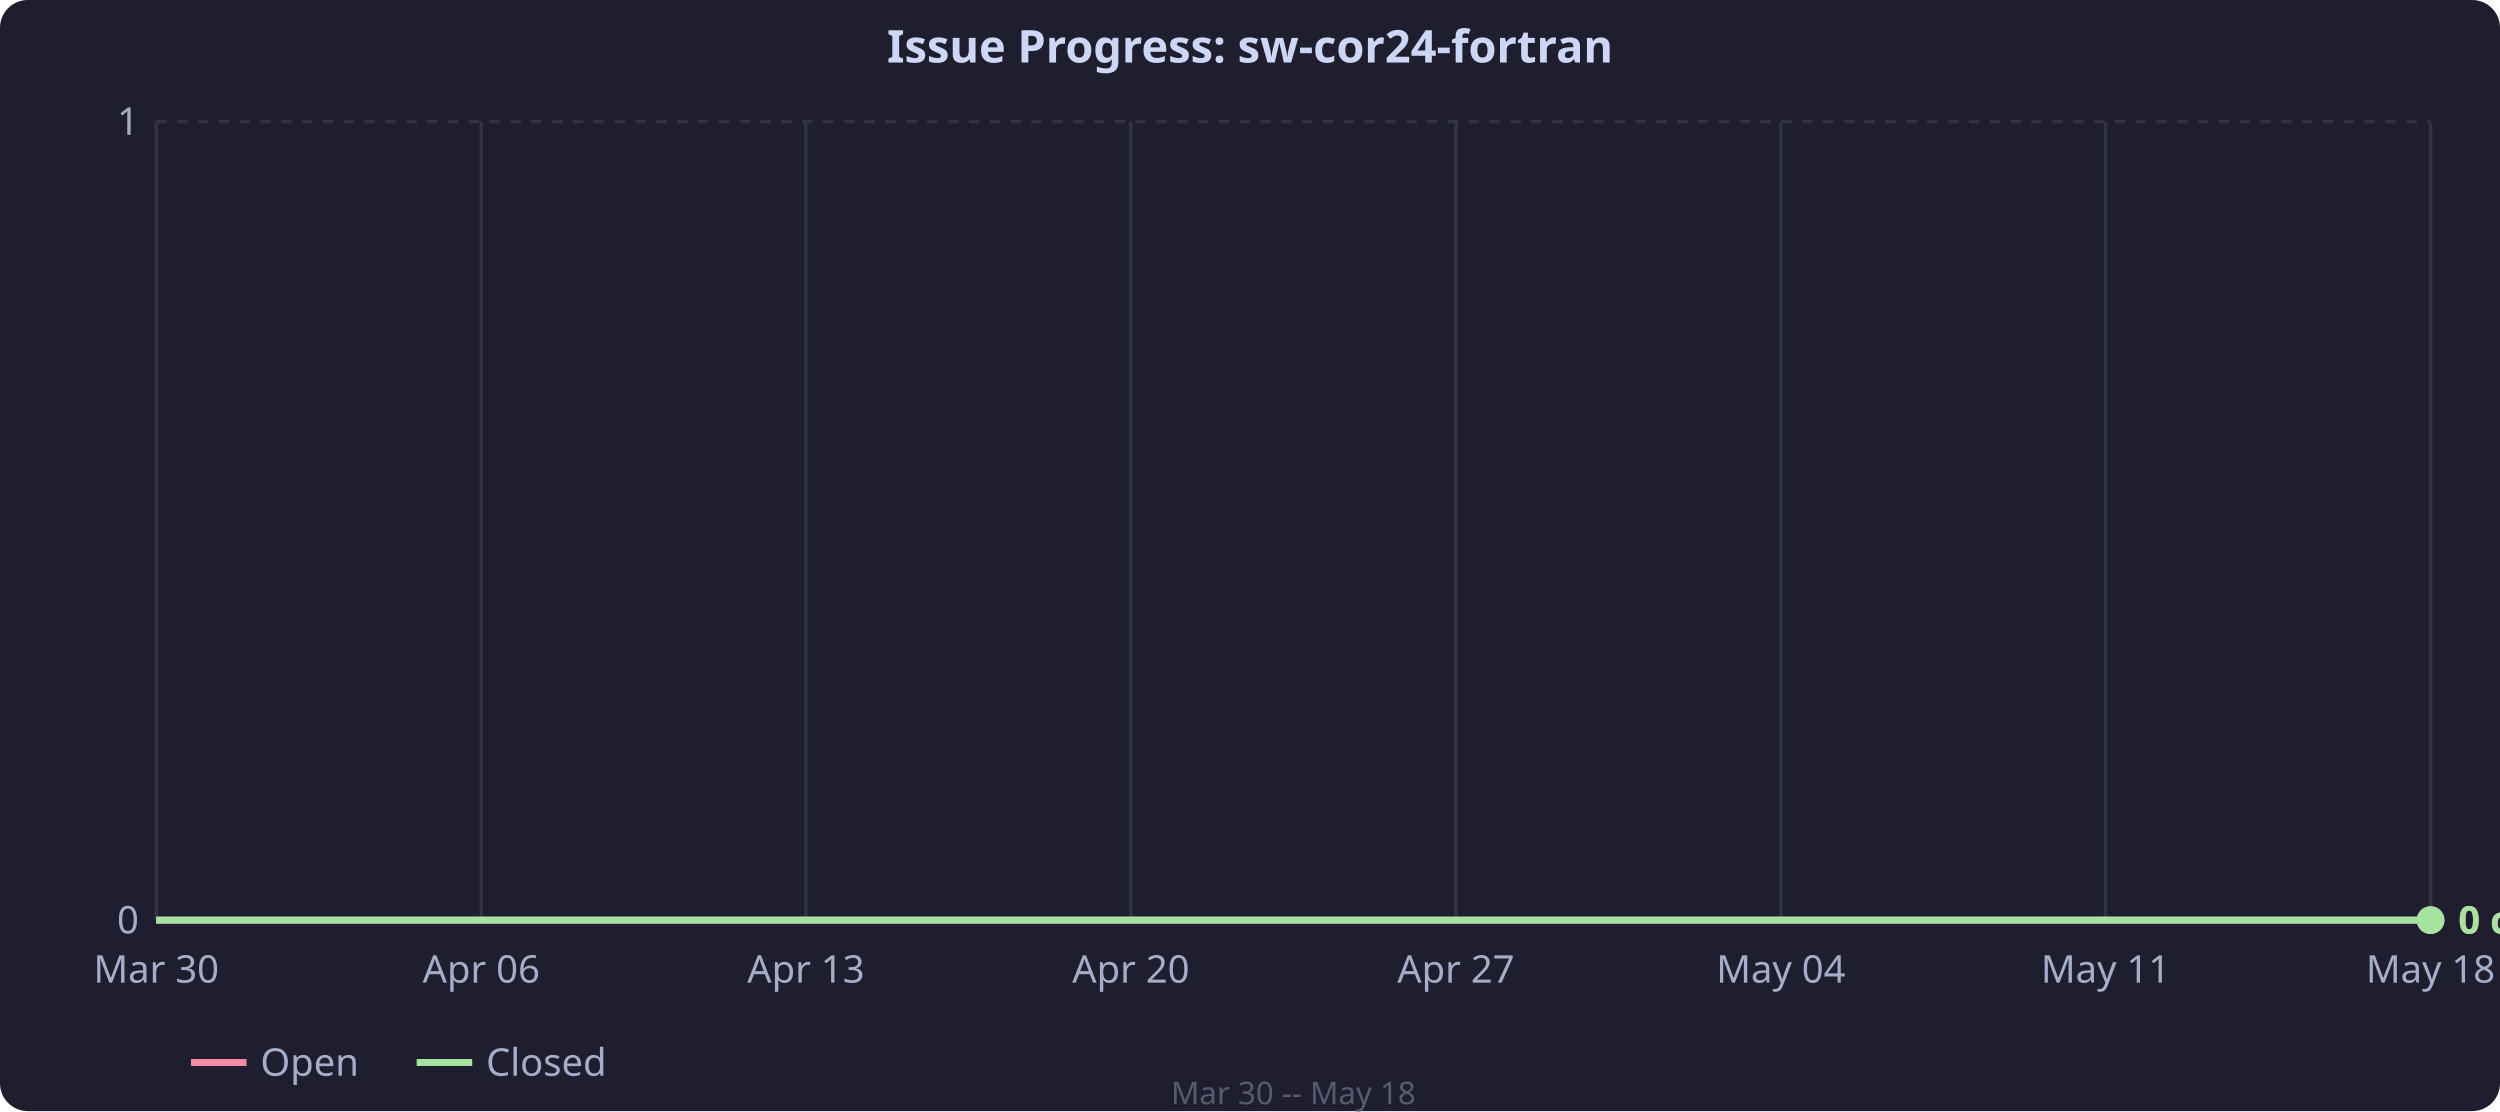
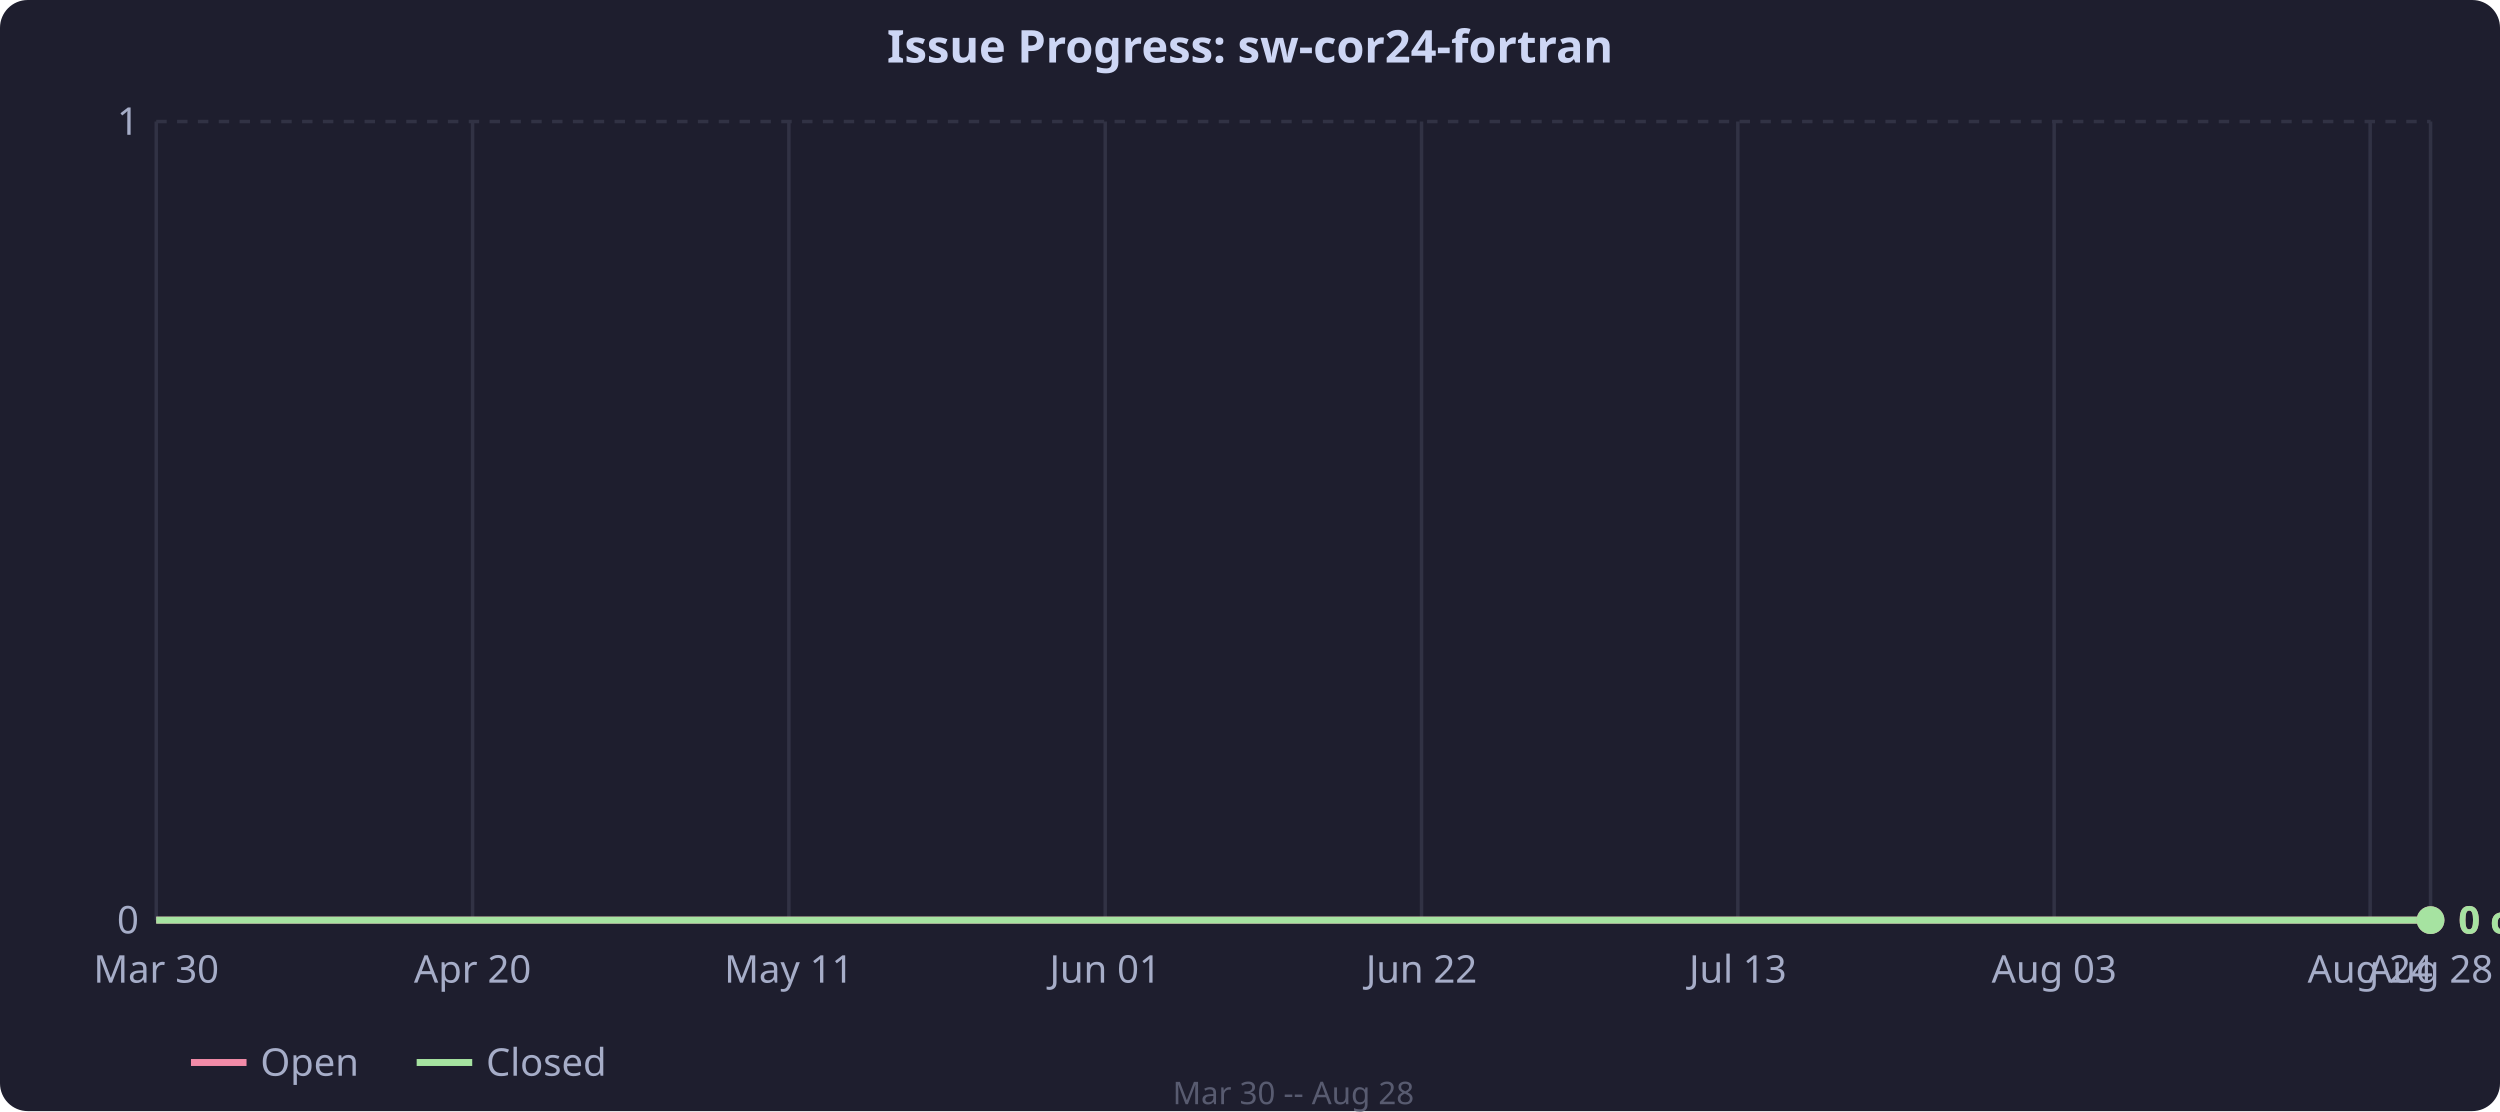
<svg xmlns="http://www.w3.org/2000/svg" viewBox="0 0 720 320" style="font-family: system-ui, sans-serif; font-size: 11px; color: #cdd6f4;">
  <rect width="720" height="320" fill="#1e1e2e" rx="8" />
  <line x1="45" y1="265.0" x2="700" y2="265.0" stroke="#313244" stroke-dasharray="3,3" />
  <text x="40" y="265.0" fill="#a6adc8" text-anchor="end" dominant-baseline="middle">0</text>
  <line x1="45" y1="35.0" x2="700" y2="35.0" stroke="#313244" stroke-dasharray="3,3" />
  <text x="40" y="35.0" fill="#a6adc8" text-anchor="end" dominant-baseline="middle">1</text>
  <text x="45.0" y="283" fill="#a6adc8" text-anchor="middle">Mar 30</text>
  <line x1="45.0" y1="35" x2="45.0" y2="265" stroke="#313244" />
-   <text x="138.6" y="283" fill="#a6adc8" text-anchor="middle">Apr 06</text>
-   <line x1="138.6" y1="35" x2="138.6" y2="265" stroke="#313244" />
-   <text x="232.1" y="283" fill="#a6adc8" text-anchor="middle">Apr 13</text>
-   <line x1="232.1" y1="35" x2="232.1" y2="265" stroke="#313244" />
-   <text x="325.7" y="283" fill="#a6adc8" text-anchor="middle">Apr 20</text>
-   <line x1="325.7" y1="35" x2="325.7" y2="265" stroke="#313244" />
-   <text x="419.3" y="283" fill="#a6adc8" text-anchor="middle">Apr 27</text>
-   <line x1="419.3" y1="35" x2="419.3" y2="265" stroke="#313244" />
-   <text x="512.9" y="283" fill="#a6adc8" text-anchor="middle">May 04</text>
-   <line x1="512.9" y1="35" x2="512.9" y2="265" stroke="#313244" />
-   <text x="606.4" y="283" fill="#a6adc8" text-anchor="middle">May 11</text>
-   <line x1="606.4" y1="35" x2="606.4" y2="265" stroke="#313244" />
-   <text x="700.0" y="283" fill="#a6adc8" text-anchor="middle">May 18</text>
+   <text x="136.1" y="283" fill="#a6adc8" text-anchor="middle">Apr 20</text>
+   <line x1="136.1" y1="35" x2="136.1" y2="265" stroke="#313244" />
+   <text x="227.2" y="283" fill="#a6adc8" text-anchor="middle">May 11</text>
+   <line x1="227.2" y1="35" x2="227.2" y2="265" stroke="#313244" />
+   <text x="318.3" y="283" fill="#a6adc8" text-anchor="middle">Jun 01</text>
+   <line x1="318.3" y1="35" x2="318.3" y2="265" stroke="#313244" />
+   <text x="409.4" y="283" fill="#a6adc8" text-anchor="middle">Jun 22</text>
+   <line x1="409.4" y1="35" x2="409.4" y2="265" stroke="#313244" />
+   <text x="500.5" y="283" fill="#a6adc8" text-anchor="middle">Jul 13</text>
+   <line x1="500.5" y1="35" x2="500.5" y2="265" stroke="#313244" />
+   <text x="591.6" y="283" fill="#a6adc8" text-anchor="middle">Aug 03</text>
+   <line x1="591.6" y1="35" x2="591.6" y2="265" stroke="#313244" />
+   <text x="682.6" y="283" fill="#a6adc8" text-anchor="middle">Aug 24</text>
+   <line x1="682.6" y1="35" x2="682.6" y2="265" stroke="#313244" />
+   <text x="700.0" y="283" fill="#a6adc8" text-anchor="middle">Aug 28</text>
  <line x1="700.0" y1="35" x2="700.0" y2="265" stroke="#313244" />
-   <polygon fill="rgba(243,139,168,0.08)" points="45.0,265.0 58.4,265.0 71.7,265.0 85.1,265.0 98.5,265.0 111.8,265.0 125.2,265.0 138.6,265.0 151.9,265.0 165.3,265.0 178.7,265.0 192.0,265.0 205.4,265.0 218.8,265.0 232.1,265.0 245.5,265.0 258.9,265.0 272.2,265.0 285.6,265.0 299.0,265.0 312.3,265.0 325.7,265.0 339.1,265.0 352.4,265.0 365.8,265.0 379.2,265.0 392.6,265.0 405.9,265.0 419.3,265.0 432.7,265.0 446.0,265.0 459.4,265.0 472.8,265.0 486.1,265.0 499.5,265.0 512.9,265.0 526.2,265.0 539.6,265.0 553.0,265.0 566.3,265.0 579.7,265.0 593.1,265.0 606.4,265.0 619.8,265.0 633.2,265.0 646.5,265.0 659.9,265.0 673.3,265.0 686.6,265.0 700.0,265.0 700.0,265.0 45.0,265.0" />
-   <polyline fill="none" stroke="#f38ba8" stroke-width="2" stroke-linejoin="round" points="45.0,265.0 58.4,265.0 71.7,265.0 85.1,265.0 98.5,265.0 111.8,265.0 125.2,265.0 138.6,265.0 151.9,265.0 165.3,265.0 178.7,265.0 192.0,265.0 205.4,265.0 218.8,265.0 232.1,265.0 245.5,265.0 258.9,265.0 272.2,265.0 285.6,265.0 299.0,265.0 312.3,265.0 325.7,265.0 339.1,265.0 352.4,265.0 365.8,265.0 379.2,265.0 392.6,265.0 405.9,265.0 419.3,265.0 432.7,265.0 446.0,265.0 459.4,265.0 472.8,265.0 486.1,265.0 499.5,265.0 512.9,265.0 526.2,265.0 539.6,265.0 553.0,265.0 566.3,265.0 579.7,265.0 593.1,265.0 606.4,265.0 619.8,265.0 633.2,265.0 646.5,265.0 659.9,265.0 673.3,265.0 686.6,265.0 700.0,265.0" />
-   <polygon fill="rgba(166,227,161,0.08)" points="45.0,265.0 58.4,265.0 71.7,265.0 85.1,265.0 98.5,265.0 111.8,265.0 125.2,265.0 138.6,265.0 151.9,265.0 165.3,265.0 178.7,265.0 192.0,265.0 205.4,265.0 218.8,265.0 232.1,265.0 245.5,265.0 258.9,265.0 272.2,265.0 285.6,265.0 299.0,265.0 312.3,265.0 325.7,265.0 339.1,265.0 352.4,265.0 365.8,265.0 379.2,265.0 392.6,265.0 405.9,265.0 419.3,265.0 432.7,265.0 446.0,265.0 459.4,265.0 472.8,265.0 486.1,265.0 499.5,265.0 512.9,265.0 526.2,265.0 539.6,265.0 553.0,265.0 566.3,265.0 579.7,265.0 593.1,265.0 606.4,265.0 619.8,265.0 633.2,265.0 646.5,265.0 659.9,265.0 673.3,265.0 686.6,265.0 700.0,265.0 700.0,265.0 45.0,265.0" />
-   <polyline fill="none" stroke="#a6e3a1" stroke-width="2" stroke-linejoin="round" points="45.0,265.0 58.4,265.0 71.7,265.0 85.1,265.0 98.5,265.0 111.8,265.0 125.2,265.0 138.6,265.0 151.9,265.0 165.3,265.0 178.7,265.0 192.0,265.0 205.4,265.0 218.8,265.0 232.1,265.0 245.5,265.0 258.9,265.0 272.2,265.0 285.6,265.0 299.0,265.0 312.3,265.0 325.7,265.0 339.1,265.0 352.4,265.0 365.8,265.0 379.2,265.0 392.6,265.0 405.9,265.0 419.3,265.0 432.7,265.0 446.0,265.0 459.4,265.0 472.8,265.0 486.1,265.0 499.5,265.0 512.9,265.0 526.2,265.0 539.6,265.0 553.0,265.0 566.3,265.0 579.7,265.0 593.1,265.0 606.4,265.0 619.8,265.0 633.2,265.0 646.5,265.0 659.9,265.0 673.3,265.0 686.6,265.0 700.0,265.0" />
+   <polygon fill="rgba(243,139,168,0.08)" points="45.0,265.0 49.3,265.0 53.7,265.0 58.0,265.0 62.4,265.0 66.7,265.0 71.0,265.0 75.4,265.0 79.7,265.0 84.0,265.0 88.4,265.0 92.7,265.0 97.1,265.0 101.4,265.0 105.7,265.0 110.1,265.0 114.4,265.0 118.7,265.0 123.1,265.0 127.4,265.0 131.8,265.0 136.1,265.0 140.4,265.0 144.8,265.0 149.1,265.0 153.4,265.0 157.8,265.0 162.1,265.0 166.5,265.0 170.8,265.0 175.1,265.0 179.5,265.0 183.8,265.0 188.1,265.0 192.5,265.0 196.8,265.0 201.2,265.0 205.5,265.0 209.8,265.0 214.2,265.0 218.5,265.0 222.8,265.0 227.2,265.0 231.5,265.0 235.9,265.0 240.2,265.0 244.5,265.0 248.9,265.0 253.2,265.0 257.5,265.0 261.9,265.0 266.2,265.0 270.6,265.0 274.9,265.0 279.2,265.0 283.6,265.0 287.9,265.0 292.3,265.0 296.6,265.0 300.9,265.0 305.3,265.0 309.6,265.0 313.9,265.0 318.3,265.0 322.6,265.0 327.0,265.0 331.3,265.0 335.6,265.0 340.0,265.0 344.3,265.0 348.6,265.0 353.0,265.0 357.3,265.0 361.7,265.0 366.0,265.0 370.3,265.0 374.7,265.0 379.0,265.0 383.3,265.0 387.7,265.0 392.0,265.0 396.4,265.0 400.7,265.0 405.0,265.0 409.4,265.0 413.7,265.0 418.0,265.0 422.4,265.0 426.7,265.0 431.1,265.0 435.4,265.0 439.7,265.0 444.1,265.0 448.4,265.0 452.7,265.0 457.1,265.0 461.4,265.0 465.8,265.0 470.1,265.0 474.4,265.0 478.8,265.0 483.1,265.0 487.5,265.0 491.8,265.0 496.1,265.0 500.5,265.0 504.8,265.0 509.1,265.0 513.5,265.0 517.8,265.0 522.2,265.0 526.5,265.0 530.8,265.0 535.2,265.0 539.5,265.0 543.8,265.0 548.2,265.0 552.5,265.0 556.9,265.0 561.2,265.0 565.5,265.0 569.9,265.0 574.2,265.0 578.5,265.0 582.9,265.0 587.2,265.0 591.6,265.0 595.9,265.0 600.2,265.0 604.6,265.0 608.9,265.0 613.2,265.0 617.6,265.0 621.9,265.0 626.3,265.0 630.6,265.0 634.9,265.0 639.3,265.0 643.6,265.0 647.9,265.0 652.3,265.0 656.6,265.0 661.0,265.0 665.3,265.0 669.6,265.0 674.0,265.0 678.3,265.0 682.6,265.0 687.0,265.0 691.3,265.0 695.7,265.0 700.0,265.0 700.0,265.0 45.0,265.0" />
+   <polyline fill="none" stroke="#f38ba8" stroke-width="2" stroke-linejoin="round" points="45.0,265.0 49.3,265.0 53.7,265.0 58.0,265.0 62.4,265.0 66.7,265.0 71.0,265.0 75.4,265.0 79.7,265.0 84.0,265.0 88.4,265.0 92.7,265.0 97.1,265.0 101.4,265.0 105.7,265.0 110.1,265.0 114.4,265.0 118.7,265.0 123.1,265.0 127.4,265.0 131.8,265.0 136.1,265.0 140.4,265.0 144.8,265.0 149.1,265.0 153.4,265.0 157.8,265.0 162.1,265.0 166.5,265.0 170.8,265.0 175.1,265.0 179.5,265.0 183.8,265.0 188.1,265.0 192.5,265.0 196.8,265.0 201.2,265.0 205.5,265.0 209.8,265.0 214.2,265.0 218.5,265.0 222.8,265.0 227.2,265.0 231.5,265.0 235.9,265.0 240.2,265.0 244.5,265.0 248.9,265.0 253.2,265.0 257.5,265.0 261.9,265.0 266.2,265.0 270.6,265.0 274.9,265.0 279.2,265.0 283.6,265.0 287.9,265.0 292.3,265.0 296.6,265.0 300.9,265.0 305.3,265.0 309.6,265.0 313.9,265.0 318.3,265.0 322.6,265.0 327.0,265.0 331.3,265.0 335.6,265.0 340.0,265.0 344.3,265.0 348.6,265.0 353.0,265.0 357.3,265.0 361.7,265.0 366.0,265.0 370.3,265.0 374.7,265.0 379.0,265.0 383.3,265.0 387.7,265.0 392.0,265.0 396.4,265.0 400.7,265.0 405.0,265.0 409.4,265.0 413.7,265.0 418.0,265.0 422.4,265.0 426.7,265.0 431.1,265.0 435.4,265.0 439.7,265.0 444.1,265.0 448.4,265.0 452.7,265.0 457.1,265.0 461.4,265.0 465.8,265.0 470.1,265.0 474.4,265.0 478.8,265.0 483.1,265.0 487.5,265.0 491.8,265.0 496.1,265.0 500.5,265.0 504.8,265.0 509.1,265.0 513.5,265.0 517.8,265.0 522.2,265.0 526.5,265.0 530.8,265.0 535.2,265.0 539.5,265.0 543.8,265.0 548.2,265.0 552.5,265.0 556.9,265.0 561.2,265.0 565.5,265.0 569.9,265.0 574.2,265.0 578.5,265.0 582.9,265.0 587.2,265.0 591.6,265.0 595.9,265.0 600.2,265.0 604.6,265.0 608.9,265.0 613.2,265.0 617.6,265.0 621.9,265.0 626.3,265.0 630.6,265.0 634.9,265.0 639.3,265.0 643.6,265.0 647.9,265.0 652.3,265.0 656.6,265.0 661.0,265.0 665.3,265.0 669.6,265.0 674.0,265.0 678.3,265.0 682.6,265.0 687.0,265.0 691.3,265.0 695.7,265.0 700.0,265.0" />
+   <polygon fill="rgba(166,227,161,0.08)" points="45.0,265.0 49.3,265.0 53.7,265.0 58.0,265.0 62.4,265.0 66.7,265.0 71.0,265.0 75.4,265.0 79.7,265.0 84.0,265.0 88.4,265.0 92.7,265.0 97.1,265.0 101.4,265.0 105.7,265.0 110.1,265.0 114.4,265.0 118.7,265.0 123.1,265.0 127.4,265.0 131.8,265.0 136.1,265.0 140.4,265.0 144.8,265.0 149.1,265.0 153.4,265.0 157.8,265.0 162.1,265.0 166.5,265.0 170.8,265.0 175.1,265.0 179.5,265.0 183.8,265.0 188.1,265.0 192.5,265.0 196.8,265.0 201.2,265.0 205.5,265.0 209.8,265.0 214.2,265.0 218.5,265.0 222.8,265.0 227.2,265.0 231.5,265.0 235.9,265.0 240.2,265.0 244.5,265.0 248.9,265.0 253.2,265.0 257.5,265.0 261.9,265.0 266.2,265.0 270.6,265.0 274.9,265.0 279.2,265.0 283.6,265.0 287.9,265.0 292.3,265.0 296.6,265.0 300.9,265.0 305.3,265.0 309.6,265.0 313.9,265.0 318.3,265.0 322.6,265.0 327.0,265.0 331.3,265.0 335.6,265.0 340.0,265.0 344.3,265.0 348.6,265.0 353.0,265.0 357.3,265.0 361.7,265.0 366.0,265.0 370.3,265.0 374.7,265.0 379.0,265.0 383.3,265.0 387.7,265.0 392.0,265.0 396.4,265.0 400.7,265.0 405.0,265.0 409.4,265.0 413.7,265.0 418.0,265.0 422.4,265.0 426.7,265.0 431.1,265.0 435.4,265.0 439.7,265.0 444.1,265.0 448.4,265.0 452.7,265.0 457.1,265.0 461.4,265.0 465.8,265.0 470.1,265.0 474.4,265.0 478.8,265.0 483.1,265.0 487.5,265.0 491.8,265.0 496.1,265.0 500.5,265.0 504.8,265.0 509.1,265.0 513.5,265.0 517.8,265.0 522.2,265.0 526.5,265.0 530.8,265.0 535.2,265.0 539.5,265.0 543.8,265.0 548.2,265.0 552.5,265.0 556.9,265.0 561.2,265.0 565.5,265.0 569.9,265.0 574.2,265.0 578.5,265.0 582.9,265.0 587.2,265.0 591.6,265.0 595.9,265.0 600.2,265.0 604.6,265.0 608.9,265.0 613.2,265.0 617.6,265.0 621.9,265.0 626.3,265.0 630.6,265.0 634.9,265.0 639.3,265.0 643.6,265.0 647.9,265.0 652.3,265.0 656.6,265.0 661.0,265.0 665.3,265.0 669.6,265.0 674.0,265.0 678.3,265.0 682.6,265.0 687.0,265.0 691.3,265.0 695.7,265.0 700.0,265.0 700.0,265.0 45.0,265.0" />
+   <polyline fill="none" stroke="#a6e3a1" stroke-width="2" stroke-linejoin="round" points="45.0,265.0 49.3,265.0 53.7,265.0 58.0,265.0 62.4,265.0 66.7,265.0 71.0,265.0 75.4,265.0 79.7,265.0 84.0,265.0 88.4,265.0 92.7,265.0 97.1,265.0 101.4,265.0 105.7,265.0 110.1,265.0 114.4,265.0 118.7,265.0 123.1,265.0 127.4,265.0 131.8,265.0 136.1,265.0 140.4,265.0 144.8,265.0 149.1,265.0 153.4,265.0 157.8,265.0 162.1,265.0 166.5,265.0 170.8,265.0 175.1,265.0 179.5,265.0 183.8,265.0 188.1,265.0 192.5,265.0 196.8,265.0 201.2,265.0 205.5,265.0 209.8,265.0 214.2,265.0 218.5,265.0 222.8,265.0 227.2,265.0 231.5,265.0 235.9,265.0 240.2,265.0 244.5,265.0 248.9,265.0 253.2,265.0 257.5,265.0 261.9,265.0 266.2,265.0 270.6,265.0 274.9,265.0 279.2,265.0 283.6,265.0 287.9,265.0 292.3,265.0 296.6,265.0 300.9,265.0 305.3,265.0 309.6,265.0 313.9,265.0 318.3,265.0 322.6,265.0 327.0,265.0 331.3,265.0 335.6,265.0 340.0,265.0 344.3,265.0 348.6,265.0 353.0,265.0 357.3,265.0 361.7,265.0 366.0,265.0 370.3,265.0 374.7,265.0 379.0,265.0 383.3,265.0 387.7,265.0 392.0,265.0 396.4,265.0 400.7,265.0 405.0,265.0 409.4,265.0 413.7,265.0 418.0,265.0 422.4,265.0 426.7,265.0 431.1,265.0 435.4,265.0 439.7,265.0 444.1,265.0 448.4,265.0 452.7,265.0 457.1,265.0 461.4,265.0 465.8,265.0 470.1,265.0 474.4,265.0 478.8,265.0 483.1,265.0 487.5,265.0 491.8,265.0 496.1,265.0 500.5,265.0 504.8,265.0 509.1,265.0 513.5,265.0 517.8,265.0 522.2,265.0 526.5,265.0 530.8,265.0 535.2,265.0 539.5,265.0 543.8,265.0 548.2,265.0 552.5,265.0 556.9,265.0 561.2,265.0 565.5,265.0 569.9,265.0 574.2,265.0 578.5,265.0 582.9,265.0 587.2,265.0 591.6,265.0 595.9,265.0 600.2,265.0 604.6,265.0 608.9,265.0 613.2,265.0 617.6,265.0 621.9,265.0 626.3,265.0 630.6,265.0 634.9,265.0 639.3,265.0 643.6,265.0 647.9,265.0 652.3,265.0 656.6,265.0 661.0,265.0 665.3,265.0 669.6,265.0 674.0,265.0 678.3,265.0 682.6,265.0 687.0,265.0 691.3,265.0 695.7,265.0 700.0,265.0" />
  <circle cx="700.0" cy="265.0" r="4" fill="#f38ba8" />
  <circle cx="700.0" cy="265.0" r="4" fill="#a6e3a1" />
  <text x="708.0" y="265.0" fill="#f38ba8" text-anchor="start" dominant-baseline="middle" font-size="11px" font-weight="600">0 open</text>
  <text x="708.0" y="265.0" fill="#a6e3a1" text-anchor="start" dominant-baseline="middle" font-size="11px" font-weight="600">0 closed</text>
  <text x="360" y="18" fill="#cdd6f4" text-anchor="middle" font-size="13px" font-weight="600">Issue Progress: sw-cor24-fortran</text>
  <line x1="55" y1="306" x2="71" y2="306" stroke="#f38ba8" stroke-width="2" />
  <text x="75" y="306" fill="#a6adc8" dominant-baseline="middle">Open</text>
  <line x1="120" y1="306" x2="136" y2="306" stroke="#a6e3a1" stroke-width="2" />
  <text x="140" y="306" fill="#a6adc8" dominant-baseline="middle">Closed</text>
-   <text x="372.5" y="318" fill="#585b70" text-anchor="middle" font-size="9px">Mar 30 -- May 18</text>
+   <text x="372.5" y="318" fill="#585b70" text-anchor="middle" font-size="9px">Mar 30 -- Aug 28</text>
</svg>
